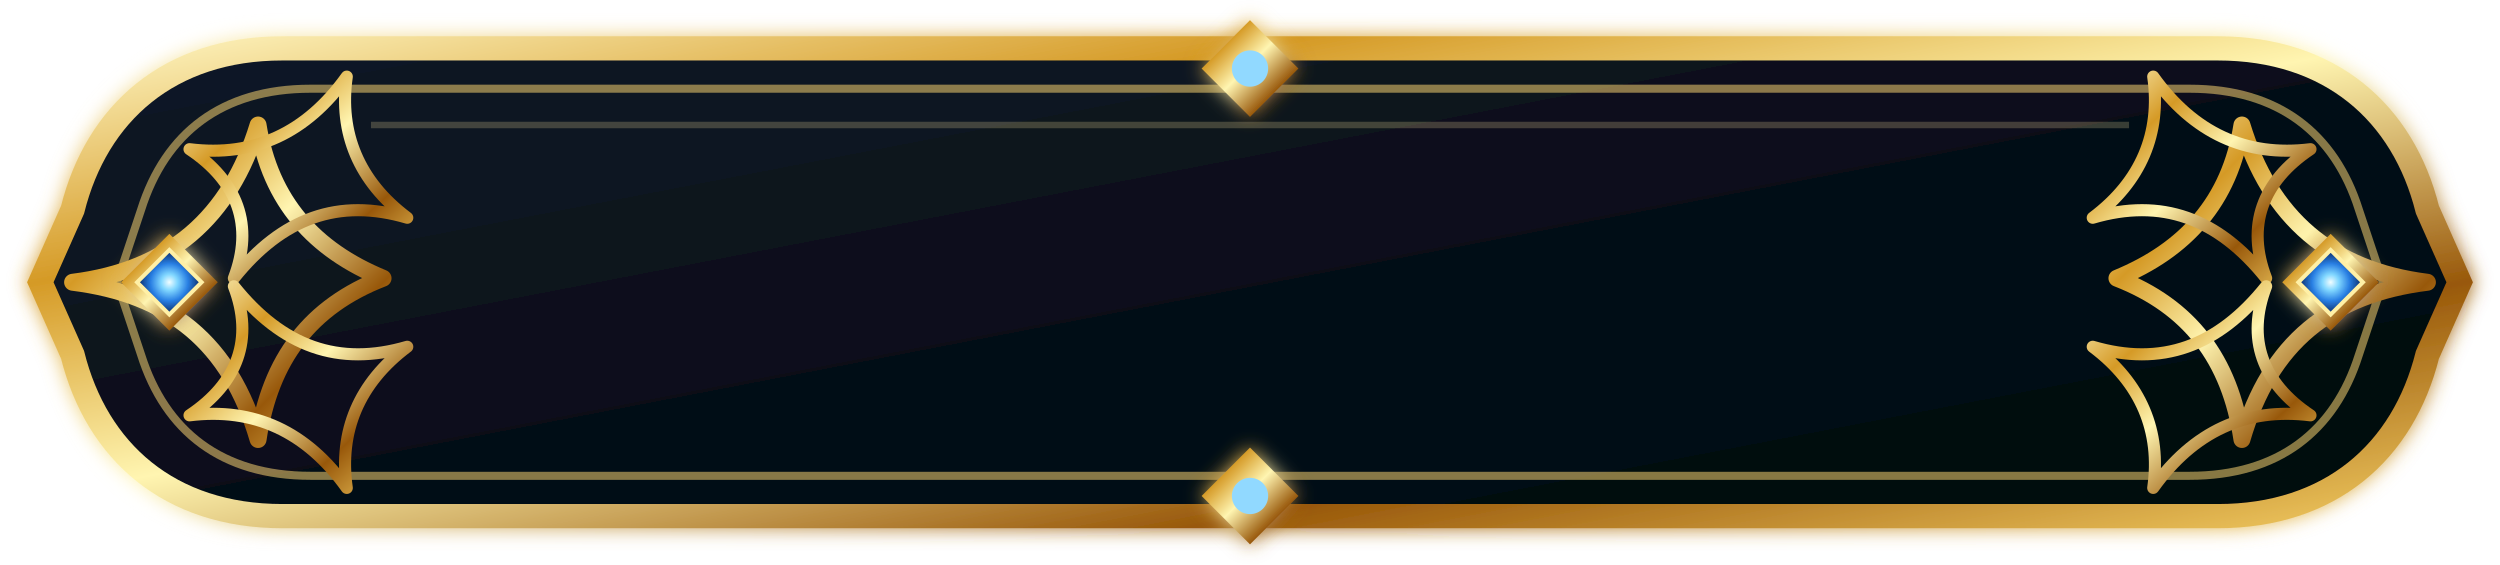
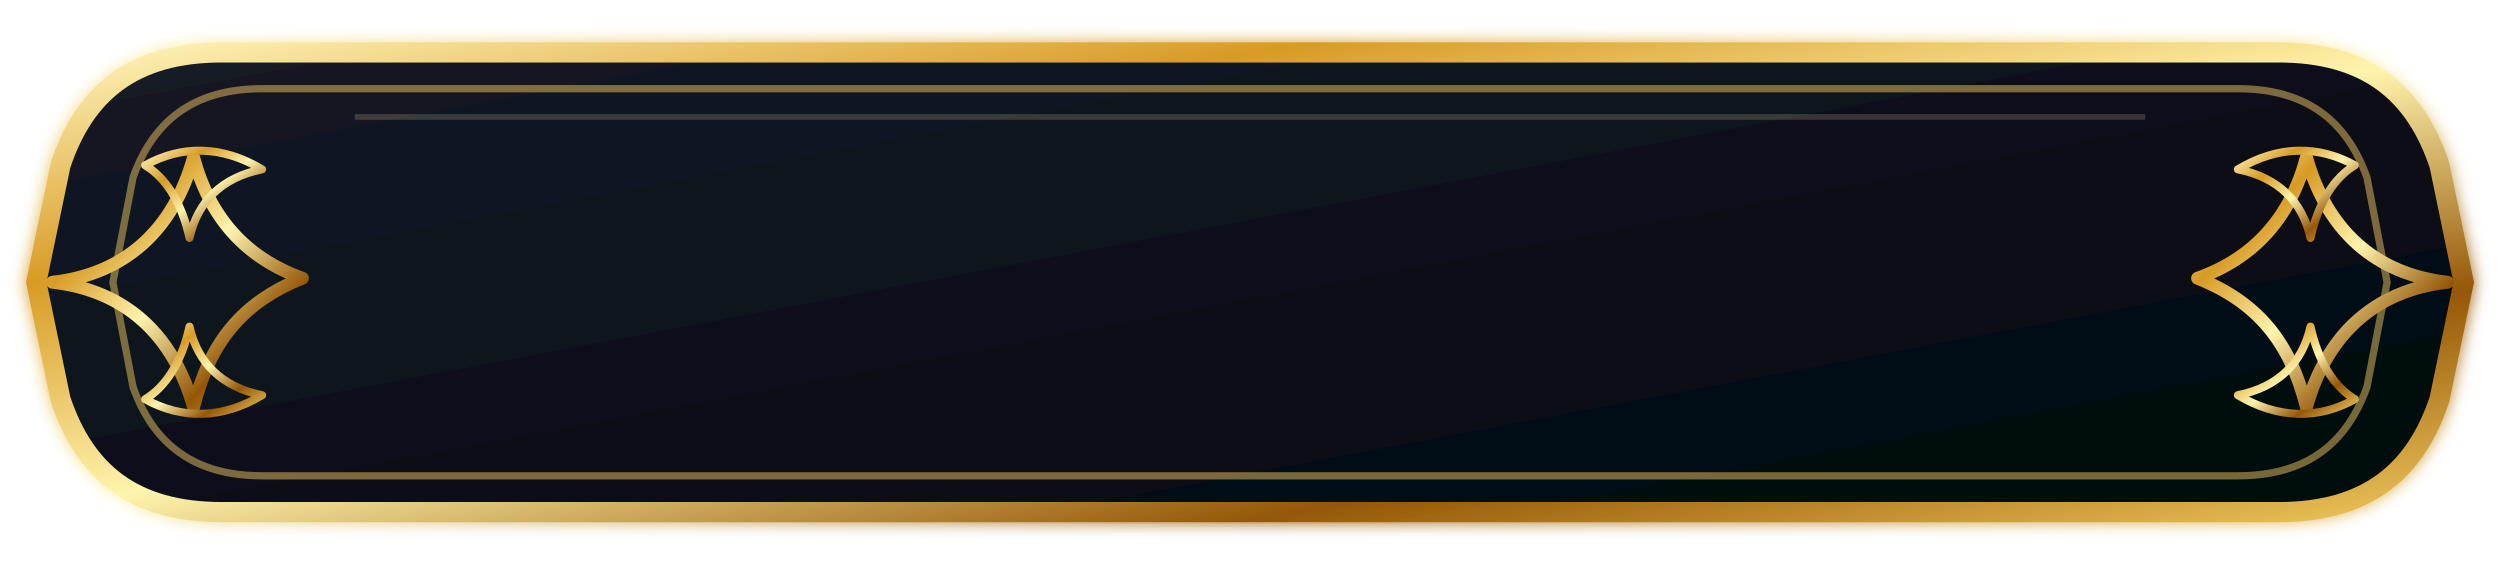
<svg xmlns="http://www.w3.org/2000/svg" viewBox="0 0 620 140" preserveAspectRatio="none">
  <defs>
    <linearGradient id="fill" x1="0" y1="0" x2="1" y2="1">
-       <stop offset="0" stop-color="#101827" />
-       <stop offset=".45" stop-color="#07101b" />
-       <stop offset="1" stop-color="#02060b" />
+       <stop offset="0" stop-color="#151b26" />
+       <stop offset=".5" stop-color="#09101a" />
+       <stop offset="1" stop-color="#03070c" />
    </linearGradient>
    <linearGradient id="gold" x1="0" y1="0" x2="1" y2="1">
-       <stop offset="0" stop-color="#fff7c4" />
-       <stop offset=".25" stop-color="#d59a26" />
-       <stop offset=".48" stop-color="#fff5b1" />
-       <stop offset=".75" stop-color="#98580a" />
-       <stop offset="1" stop-color="#f2cb61" />
+       <stop offset="0" stop-color="#fff6bd" />
+       <stop offset=".25" stop-color="#d89b25" />
+       <stop offset=".5" stop-color="#fff4ad" />
+       <stop offset=".76" stop-color="#955707" />
+       <stop offset="1" stop-color="#eec65b" />
    </linearGradient>
-     <radialGradient id="gem">
-       <stop offset="0" stop-color="#f1fdff" />
-       <stop offset=".25" stop-color="#81d7ff" />
-       <stop offset=".58" stop-color="#297fe3" />
-       <stop offset="1" stop-color="#09255e" />
-     </radialGradient>
    <filter id="glow">
-       <feGaussianBlur stdDeviation="2.4" result="b" />
+       <feGaussianBlur stdDeviation="2" result="b" />
      <feMerge>
        <feMergeNode in="b" />
        <feMergeNode in="SourceGraphic" />
      </feMerge>
    </filter>
  </defs>
-   <path d="M70 12H550c28 0 46 16 52 40l8 18-8 18c-6 24-24 40-52 40H70c-28 0-46-16-52-40L10 70l8-18c6-24 24-40 52-40z" fill="url(#fill)" stroke="url(#gold)" stroke-width="6" filter="url(#glow)" />
-   <path d="M77 22H543c22 0 36 11 42 30l6 18-6 18c-6 19-20 30-42 30H77c-22 0-36-11-42-30l-6-18 6-18c6-19 20-30 42-30z" fill="none" stroke="#e9c76c" stroke-opacity=".58" stroke-width="2" />
+   <path d="M55 13H565c22 0 34 10 40 28l6 29-6 29c-6 18-18 28-40 28H55c-22 0-34-10-40-28L9 70l6-29c6-18 18-28 40-28Z" fill="url(#fill)" stroke="url(#gold)" stroke-width="5" filter="url(#glow)" />
+   <path d="M65 22H555c17 0 27 8 32 22l5 26-5 26c-5 14-15 22-32 22H65c-17 0-27-8-32-22l-5-26 5-26c5-14 15-22 32-22Z" fill="none" stroke="#dcb75b" stroke-opacity=".54" stroke-width="1.8" />
+   <path d="M88 29H532" stroke="#e9d6a0" stroke-opacity=".2" stroke-width="1.4" />
  <g fill="none" stroke="url(#gold)" stroke-linecap="round" stroke-linejoin="round">
-     <path d="M18 70c24-3 39-16 46-39 3 19 14 31 31 38-18 7-28 20-31 40-7-24-22-36-46-39z" stroke-width="4.2" />
-     <path d="M602 70c-24-3-39-16-46-39-3 19-14 31-31 38 18 7 28 20 31 40 7-24 22-36 46-39z" stroke-width="4.2" />
-     <path d="M47 37c16 2 29-4 39-18-2 14 3 26 15 35-17-5-31 0-43 15 5-13 1-24-11-32z" stroke-width="3" />
-     <path d="M573 37c-16 2-29-4-39-18 2 14-3 26-15 35 17-5 31 0 43 15-5-13-1-24 11-32z" stroke-width="3" />
-     <path d="M47 103c16-2 29 4 39 18-2-14 3-26 15-35-17 5-31 0-43-15 5 13 1 24-11 32z" stroke-width="3" />
-     <path d="M573 103c-16-2-29 4-39 18 2-14-3-26-15-35 17 5 31 0 43-15-5 13-1 24 11 32z" stroke-width="3" />
+     <path d="M13 70C31 68 43 57 48 39C52 54 61 64 75 69C60 75 52 85 48 101C43 83 31 72 13 70Z" stroke-width="3.2" />
+     <path d="M607 70C589 68 577 57 572 39C568 54 559 64 545 69C560 75 568 85 572 101C577 83 589 72 607 70Z" stroke-width="3.2" />
+     <path d="M36 41C45 36 55 36 65 42C55 44 49 50 47 59C45 50 41 44 36 41Z" stroke-width="2" />
+     <path d="M584 41C575 36 565 36 555 42C565 44 571 50 573 59C575 50 579 44 584 41Z" stroke-width="2" />
+     <path d="M36 99C45 104 55 104 65 98C55 96 49 90 47 81C45 90 41 96 36 99Z" stroke-width="2" />
+     <path d="M584 99C575 104 565 104 555 98C565 96 571 90 573 81C575 90 579 96 584 99Z" stroke-width="2" />
  </g>
-   <g filter="url(#glow)">
-     <path d="M30 70l12-12 12 12-12 12z" fill="url(#gold)" />
-     <path d="M42 62l8 8-8 8-8-8z" fill="url(#gem)" stroke="#fff0a6" />
-     <path d="M590 70l-12-12-12 12 12 12z" fill="url(#gold)" />
-     <path d="M578 62l-8 8 8 8 8-8z" fill="url(#gem)" stroke="#fff0a6" />
-     <path d="M310 5l12 12-12 12-12-12z" fill="url(#gold)" />
-     <circle cx="310" cy="17" r="4.5" fill="#91d9ff" />
-     <path d="M310 135l12-12-12-12-12 12z" fill="url(#gold)" />
-     <circle cx="310" cy="123" r="4.5" fill="#91d9ff" />
-   </g>
-   <path d="M92 31H528" stroke="#e9d598" stroke-opacity=".24" stroke-width="1.6" />
</svg>
